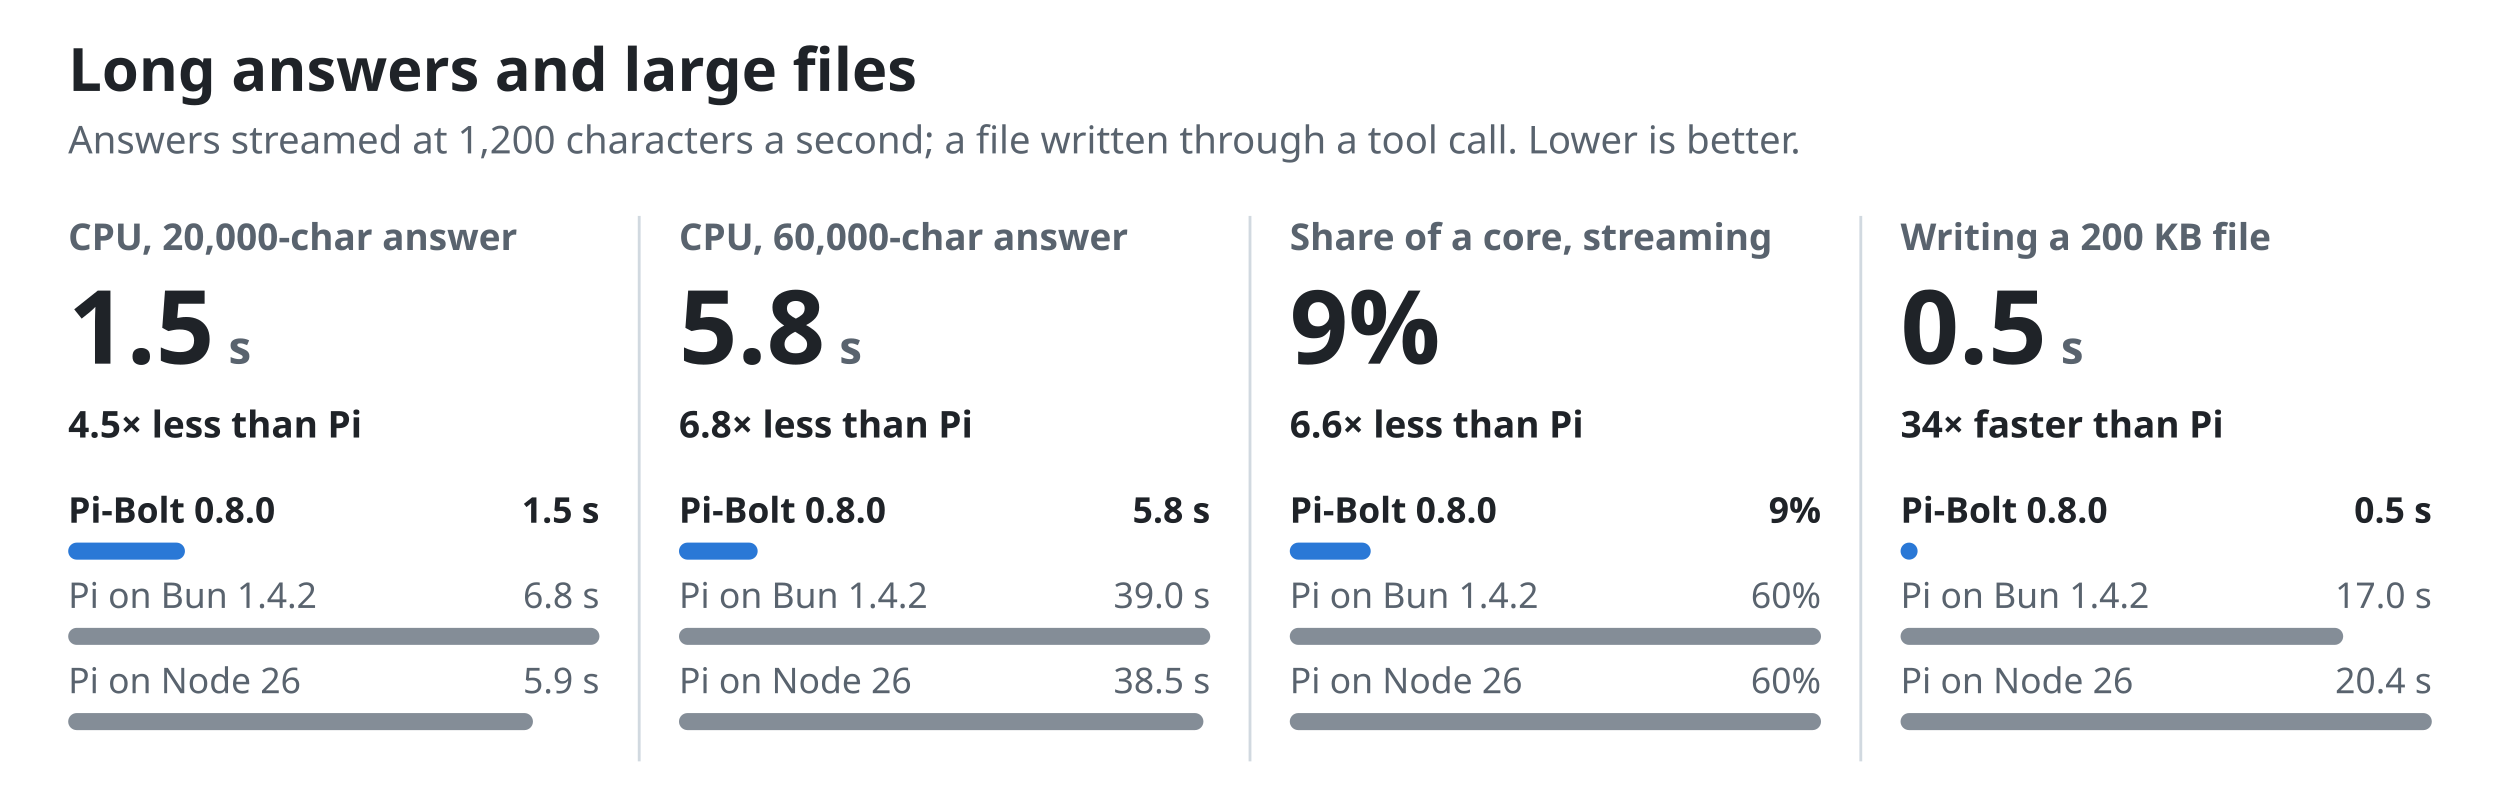
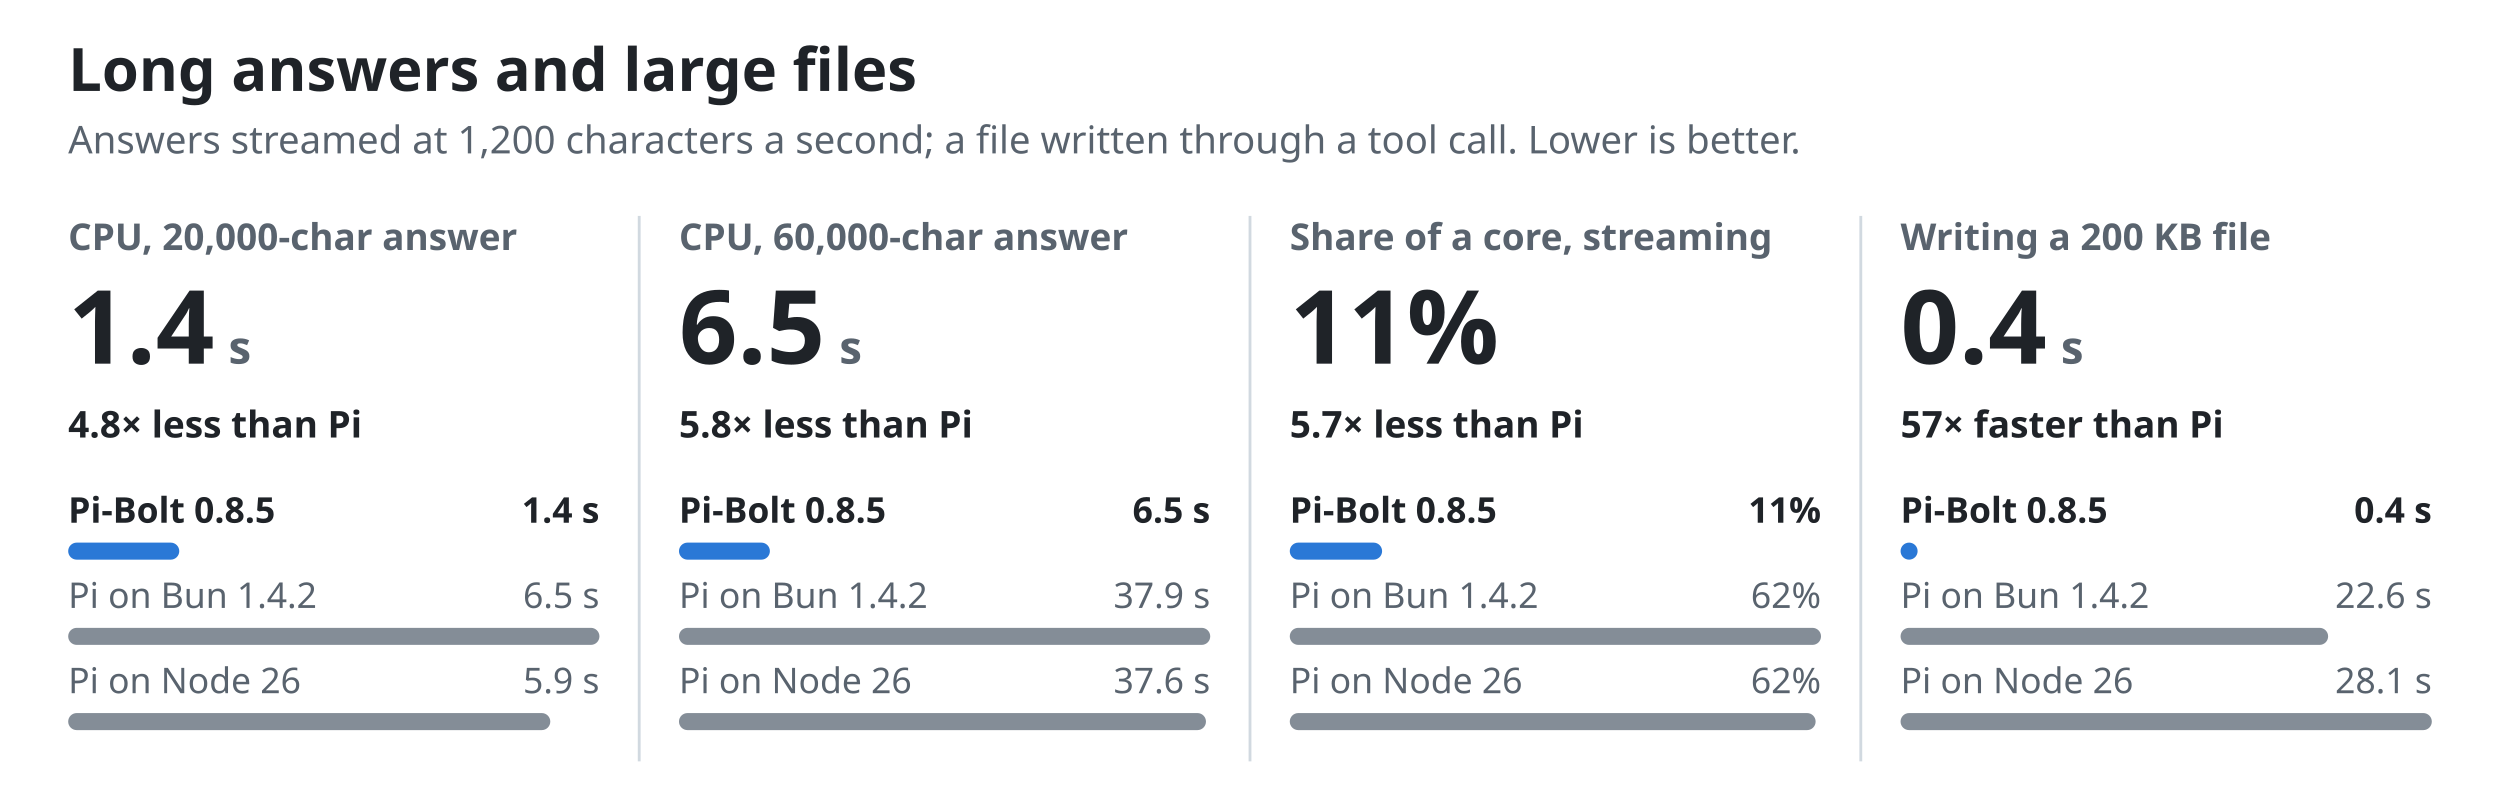
<svg xmlns="http://www.w3.org/2000/svg" width="880" height="280" viewBox="0 0 880 280" role="img" aria-label="Long answers and large files">
  <style>text{font-family:-apple-system, BlinkMacSystemFont, 'Segoe UI', 'Noto Sans', Helvetica, Arial, sans-serif}</style>
  <text x="24" y="32" font-size="21" font-weight="650" fill="#1f2328">Long answers and large files</text>
  <text x="24" y="54" font-size="13.5" fill="#59636e">Answers streamed at 1,200 characters a second; a file written through a tool call. Lower is better.</text>
  <text x="24.0" y="88" font-size="13" font-weight="600" fill="#59636e">CPU, 20,000-char answer</text>
-   <text x="24.0" y="128" font-size="36" font-weight="700" fill="#1f2328">1.5<tspan font-size="16" font-weight="600" fill="#59636e" dx="5">s</tspan>
+   <text x="24.0" y="128" font-size="36" font-weight="700" fill="#1f2328">1.4<tspan font-size="16" font-weight="600" fill="#59636e" dx="5">s</tspan>
  </text>
-   <text x="24.0" y="154" font-size="13" font-weight="600" fill="#1f2328">4.5× less than Pi</text>
-   <text x="24.0" y="184" font-size="12.5" font-weight="650" fill="#1f2328">Pi-Bolt 0.8.0</text>
-   <text x="211.0" y="184" font-size="12.5" font-weight="650" text-anchor="end" fill="#1f2328">1.5 s</text>
-   <rect x="24.0" y="191" width="41.1" height="6" rx="3" fill="#2a78d6" />
+   <text x="24.0" y="154" font-size="13" font-weight="600" fill="#1f2328">4.8× less than Pi</text>
+   <text x="24.0" y="184" font-size="12.5" font-weight="650" fill="#1f2328">Pi-Bolt 0.8.5</text>
+   <text x="211.0" y="184" font-size="12.5" font-weight="650" text-anchor="end" fill="#1f2328">1.4 s</text>
+   <rect x="24.0" y="191" width="39.1" height="6" rx="3" fill="#2a78d6" />
  <text x="24.0" y="214" font-size="12.5" font-weight="400" fill="#59636e">Pi on Bun 1.4.2</text>
-   <text x="211.0" y="214" font-size="12.5" font-weight="400" text-anchor="end" fill="#59636e">6.8 s</text>
+   <text x="211.0" y="214" font-size="12.5" font-weight="400" text-anchor="end" fill="#59636e">6.5 s</text>
  <rect x="24.0" y="221" width="187.0" height="6" rx="3" fill="#848d97" />
  <text x="24.0" y="244" font-size="12.5" font-weight="400" fill="#59636e">Pi on Node 26</text>
  <text x="211.0" y="244" font-size="12.5" font-weight="400" text-anchor="end" fill="#59636e">5.9 s</text>
-   <rect x="24.0" y="251" width="163.6" height="6" rx="3" fill="#848d97" />
+   <rect x="24.0" y="251" width="169.7" height="6" rx="3" fill="#848d97" />
  <line x1="225.0" y1="76" x2="225.0" y2="268" stroke="#d1d9e0" />
  <text x="239.0" y="88" font-size="13" font-weight="600" fill="#59636e">CPU, 60,000-char answer</text>
-   <text x="239.0" y="128" font-size="36" font-weight="700" fill="#1f2328">5.8<tspan font-size="16" font-weight="600" fill="#59636e" dx="5">s</tspan>
+   <text x="239.0" y="128" font-size="36" font-weight="700" fill="#1f2328">6.5<tspan font-size="16" font-weight="600" fill="#59636e" dx="5">s</tspan>
  </text>
-   <text x="239.0" y="154" font-size="13" font-weight="600" fill="#1f2328">6.8× less than Pi</text>
-   <text x="239.0" y="184" font-size="12.5" font-weight="650" fill="#1f2328">Pi-Bolt 0.8.0</text>
-   <text x="426.0" y="184" font-size="12.5" font-weight="650" text-anchor="end" fill="#1f2328">5.8 s</text>
-   <rect x="239.0" y="191" width="27.7" height="6" rx="3" fill="#2a78d6" />
+   <text x="239.0" y="154" font-size="13" font-weight="600" fill="#1f2328">5.8× less than Pi</text>
+   <text x="239.0" y="184" font-size="12.5" font-weight="650" fill="#1f2328">Pi-Bolt 0.8.5</text>
+   <text x="426.0" y="184" font-size="12.5" font-weight="650" text-anchor="end" fill="#1f2328">6.5 s</text>
+   <rect x="239.0" y="191" width="32.0" height="6" rx="3" fill="#2a78d6" />
  <text x="239.0" y="214" font-size="12.5" font-weight="400" fill="#59636e">Pi on Bun 1.4.2</text>
-   <text x="426.0" y="214" font-size="12.5" font-weight="400" text-anchor="end" fill="#59636e">39.0 s</text>
+   <text x="426.0" y="214" font-size="12.5" font-weight="400" text-anchor="end" fill="#59636e">37.9 s</text>
  <rect x="239.0" y="221" width="187.0" height="6" rx="3" fill="#848d97" />
  <text x="239.0" y="244" font-size="12.5" font-weight="400" fill="#59636e">Pi on Node 26</text>
-   <text x="426.0" y="244" font-size="12.5" font-weight="400" text-anchor="end" fill="#59636e">38.5 s</text>
-   <rect x="239.0" y="251" width="184.6" height="6" rx="3" fill="#848d97" />
+   <text x="426.0" y="244" font-size="12.5" font-weight="400" text-anchor="end" fill="#59636e">37.6 s</text>
+   <rect x="239.0" y="251" width="185.5" height="6" rx="3" fill="#848d97" />
  <line x1="440.0" y1="76" x2="440.0" y2="268" stroke="#d1d9e0" />
  <text x="454.0" y="88" font-size="13" font-weight="600" fill="#59636e">Share of a core, streaming</text>
-   <text x="454.0" y="128" font-size="36" font-weight="700" fill="#1f2328">9%</text>
-   <text x="454.0" y="154" font-size="13" font-weight="600" fill="#1f2328">6.6× less than Pi</text>
-   <text x="454.0" y="184" font-size="12.5" font-weight="650" fill="#1f2328">Pi-Bolt 0.8.0</text>
-   <text x="641.0" y="184" font-size="12.5" font-weight="650" text-anchor="end" fill="#1f2328">9%</text>
-   <rect x="454.0" y="191" width="28.5" height="6" rx="3" fill="#2a78d6" />
+   <text x="454.0" y="128" font-size="36" font-weight="700" fill="#1f2328">11%</text>
+   <text x="454.0" y="154" font-size="13" font-weight="600" fill="#1f2328">5.7× less than Pi</text>
+   <text x="454.0" y="184" font-size="12.5" font-weight="650" fill="#1f2328">Pi-Bolt 0.8.5</text>
+   <text x="641.0" y="184" font-size="12.5" font-weight="650" text-anchor="end" fill="#1f2328">11%</text>
+   <rect x="454.0" y="191" width="32.5" height="6" rx="3" fill="#2a78d6" />
  <text x="454.0" y="214" font-size="12.5" font-weight="400" fill="#59636e">Pi on Bun 1.4.2</text>
-   <text x="641.0" y="214" font-size="12.5" font-weight="400" text-anchor="end" fill="#59636e">60%</text>
+   <text x="641.0" y="214" font-size="12.5" font-weight="400" text-anchor="end" fill="#59636e">62%</text>
  <rect x="454.0" y="221" width="187.0" height="6" rx="3" fill="#848d97" />
  <text x="454.0" y="244" font-size="12.5" font-weight="400" fill="#59636e">Pi on Node 26</text>
-   <text x="641.0" y="244" font-size="12.5" font-weight="400" text-anchor="end" fill="#59636e">60%</text>
-   <rect x="454.0" y="251" width="187.0" height="6" rx="3" fill="#848d97" />
+   <text x="641.0" y="244" font-size="12.5" font-weight="400" text-anchor="end" fill="#59636e">62%</text>
+   <rect x="454.0" y="251" width="185.1" height="6" rx="3" fill="#848d97" />
  <line x1="655.0" y1="76" x2="655.0" y2="268" stroke="#d1d9e0" />
  <text x="669.0" y="88" font-size="13" font-weight="600" fill="#59636e">Writing a 200 KB file</text>
-   <text x="669.0" y="128" font-size="36" font-weight="700" fill="#1f2328">0.5<tspan font-size="16" font-weight="600" fill="#59636e" dx="5">s</tspan>
+   <text x="669.0" y="128" font-size="36" font-weight="700" fill="#1f2328">0.4<tspan font-size="16" font-weight="600" fill="#59636e" dx="5">s</tspan>
  </text>
-   <text x="669.0" y="154" font-size="13" font-weight="600" fill="#1f2328">34× faster than Pi</text>
-   <text x="669.0" y="184" font-size="12.5" font-weight="650" fill="#1f2328">Pi-Bolt 0.8.0</text>
-   <text x="856.0" y="184" font-size="12.5" font-weight="650" text-anchor="end" fill="#1f2328">0.5 s</text>
+   <text x="669.0" y="154" font-size="13" font-weight="600" fill="#1f2328">57× faster than Pi</text>
+   <text x="669.0" y="184" font-size="12.5" font-weight="650" fill="#1f2328">Pi-Bolt 0.8.5</text>
+   <text x="856.0" y="184" font-size="12.5" font-weight="650" text-anchor="end" fill="#1f2328">0.4 s</text>
  <rect x="669.0" y="191" width="6.0" height="6" rx="3" fill="#2a78d6" />
  <text x="669.0" y="214" font-size="12.5" font-weight="400" fill="#59636e">Pi on Bun 1.4.2</text>
-   <text x="856.0" y="214" font-size="12.5" font-weight="400" text-anchor="end" fill="#59636e">17.0 s</text>
-   <rect x="669.0" y="221" width="155.8" height="6" rx="3" fill="#848d97" />
+   <text x="856.0" y="214" font-size="12.5" font-weight="400" text-anchor="end" fill="#59636e">22.6 s</text>
+   <rect x="669.0" y="221" width="150.5" height="6" rx="3" fill="#848d97" />
  <text x="669.0" y="244" font-size="12.5" font-weight="400" fill="#59636e">Pi on Node 26</text>
-   <text x="856.0" y="244" font-size="12.5" font-weight="400" text-anchor="end" fill="#59636e">20.4 s</text>
+   <text x="856.0" y="244" font-size="12.5" font-weight="400" text-anchor="end" fill="#59636e">28.1 s</text>
  <rect x="669.0" y="251" width="187.0" height="6" rx="3" fill="#848d97" />
</svg>
